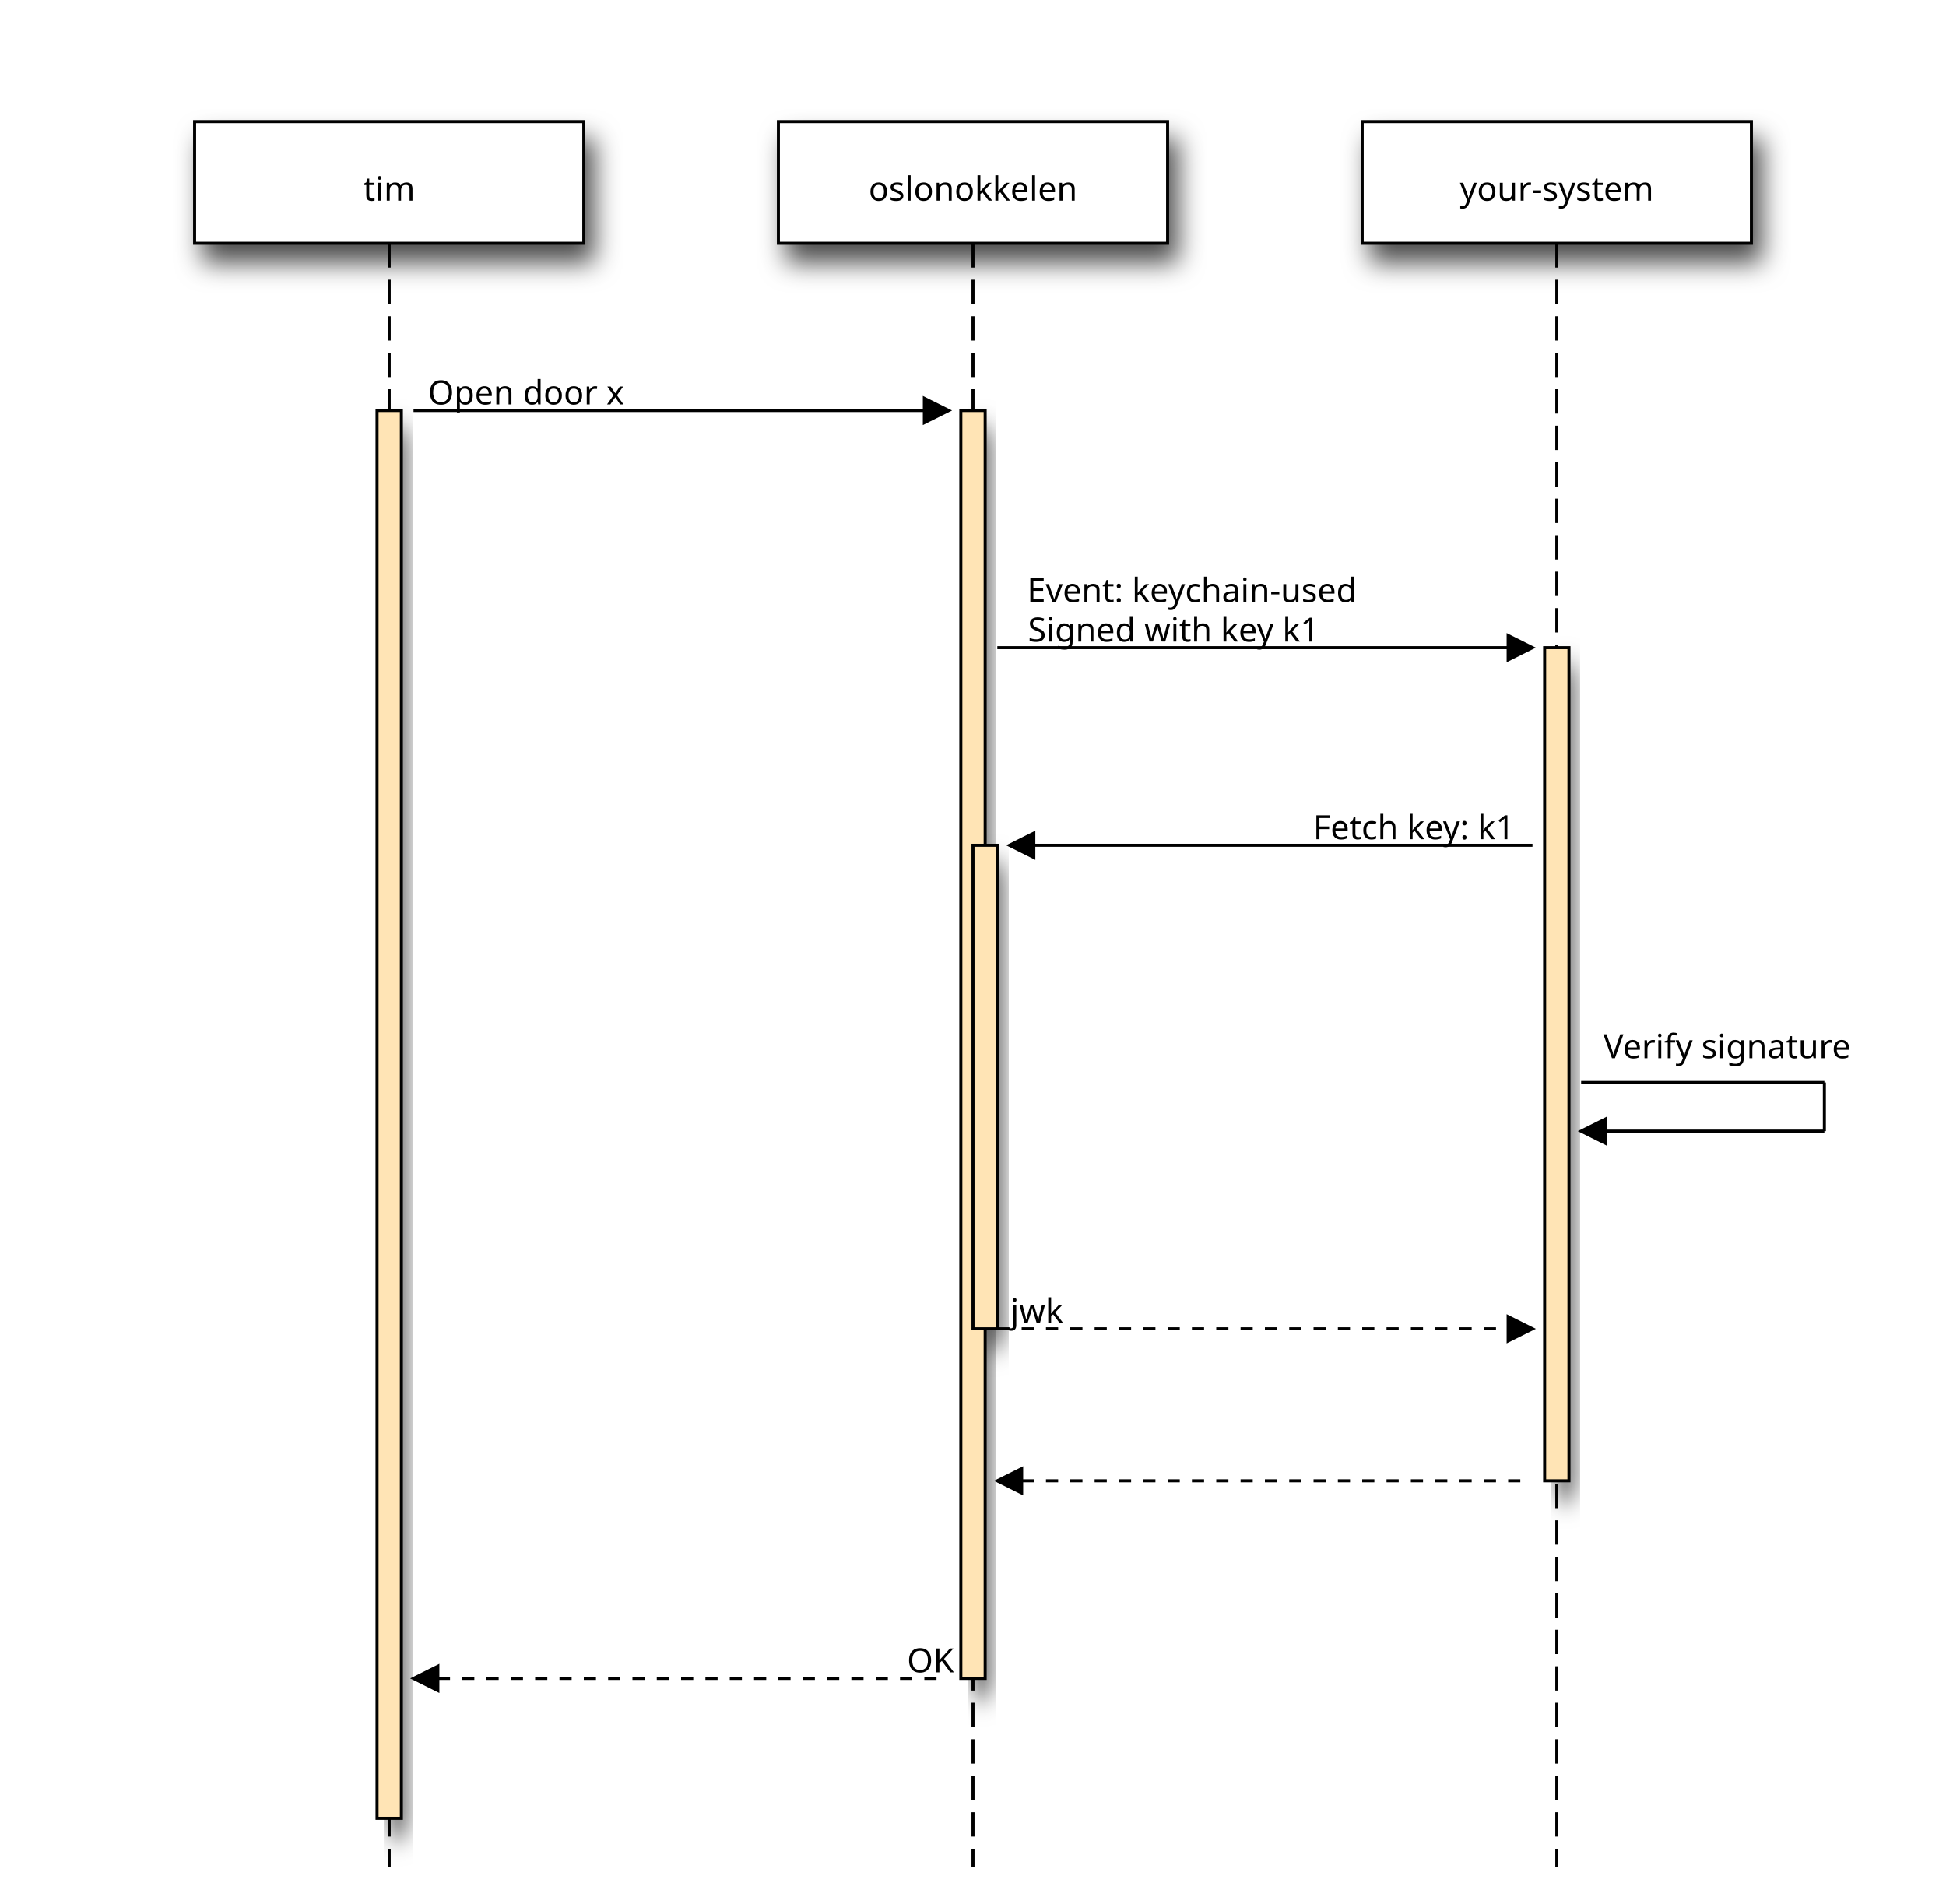
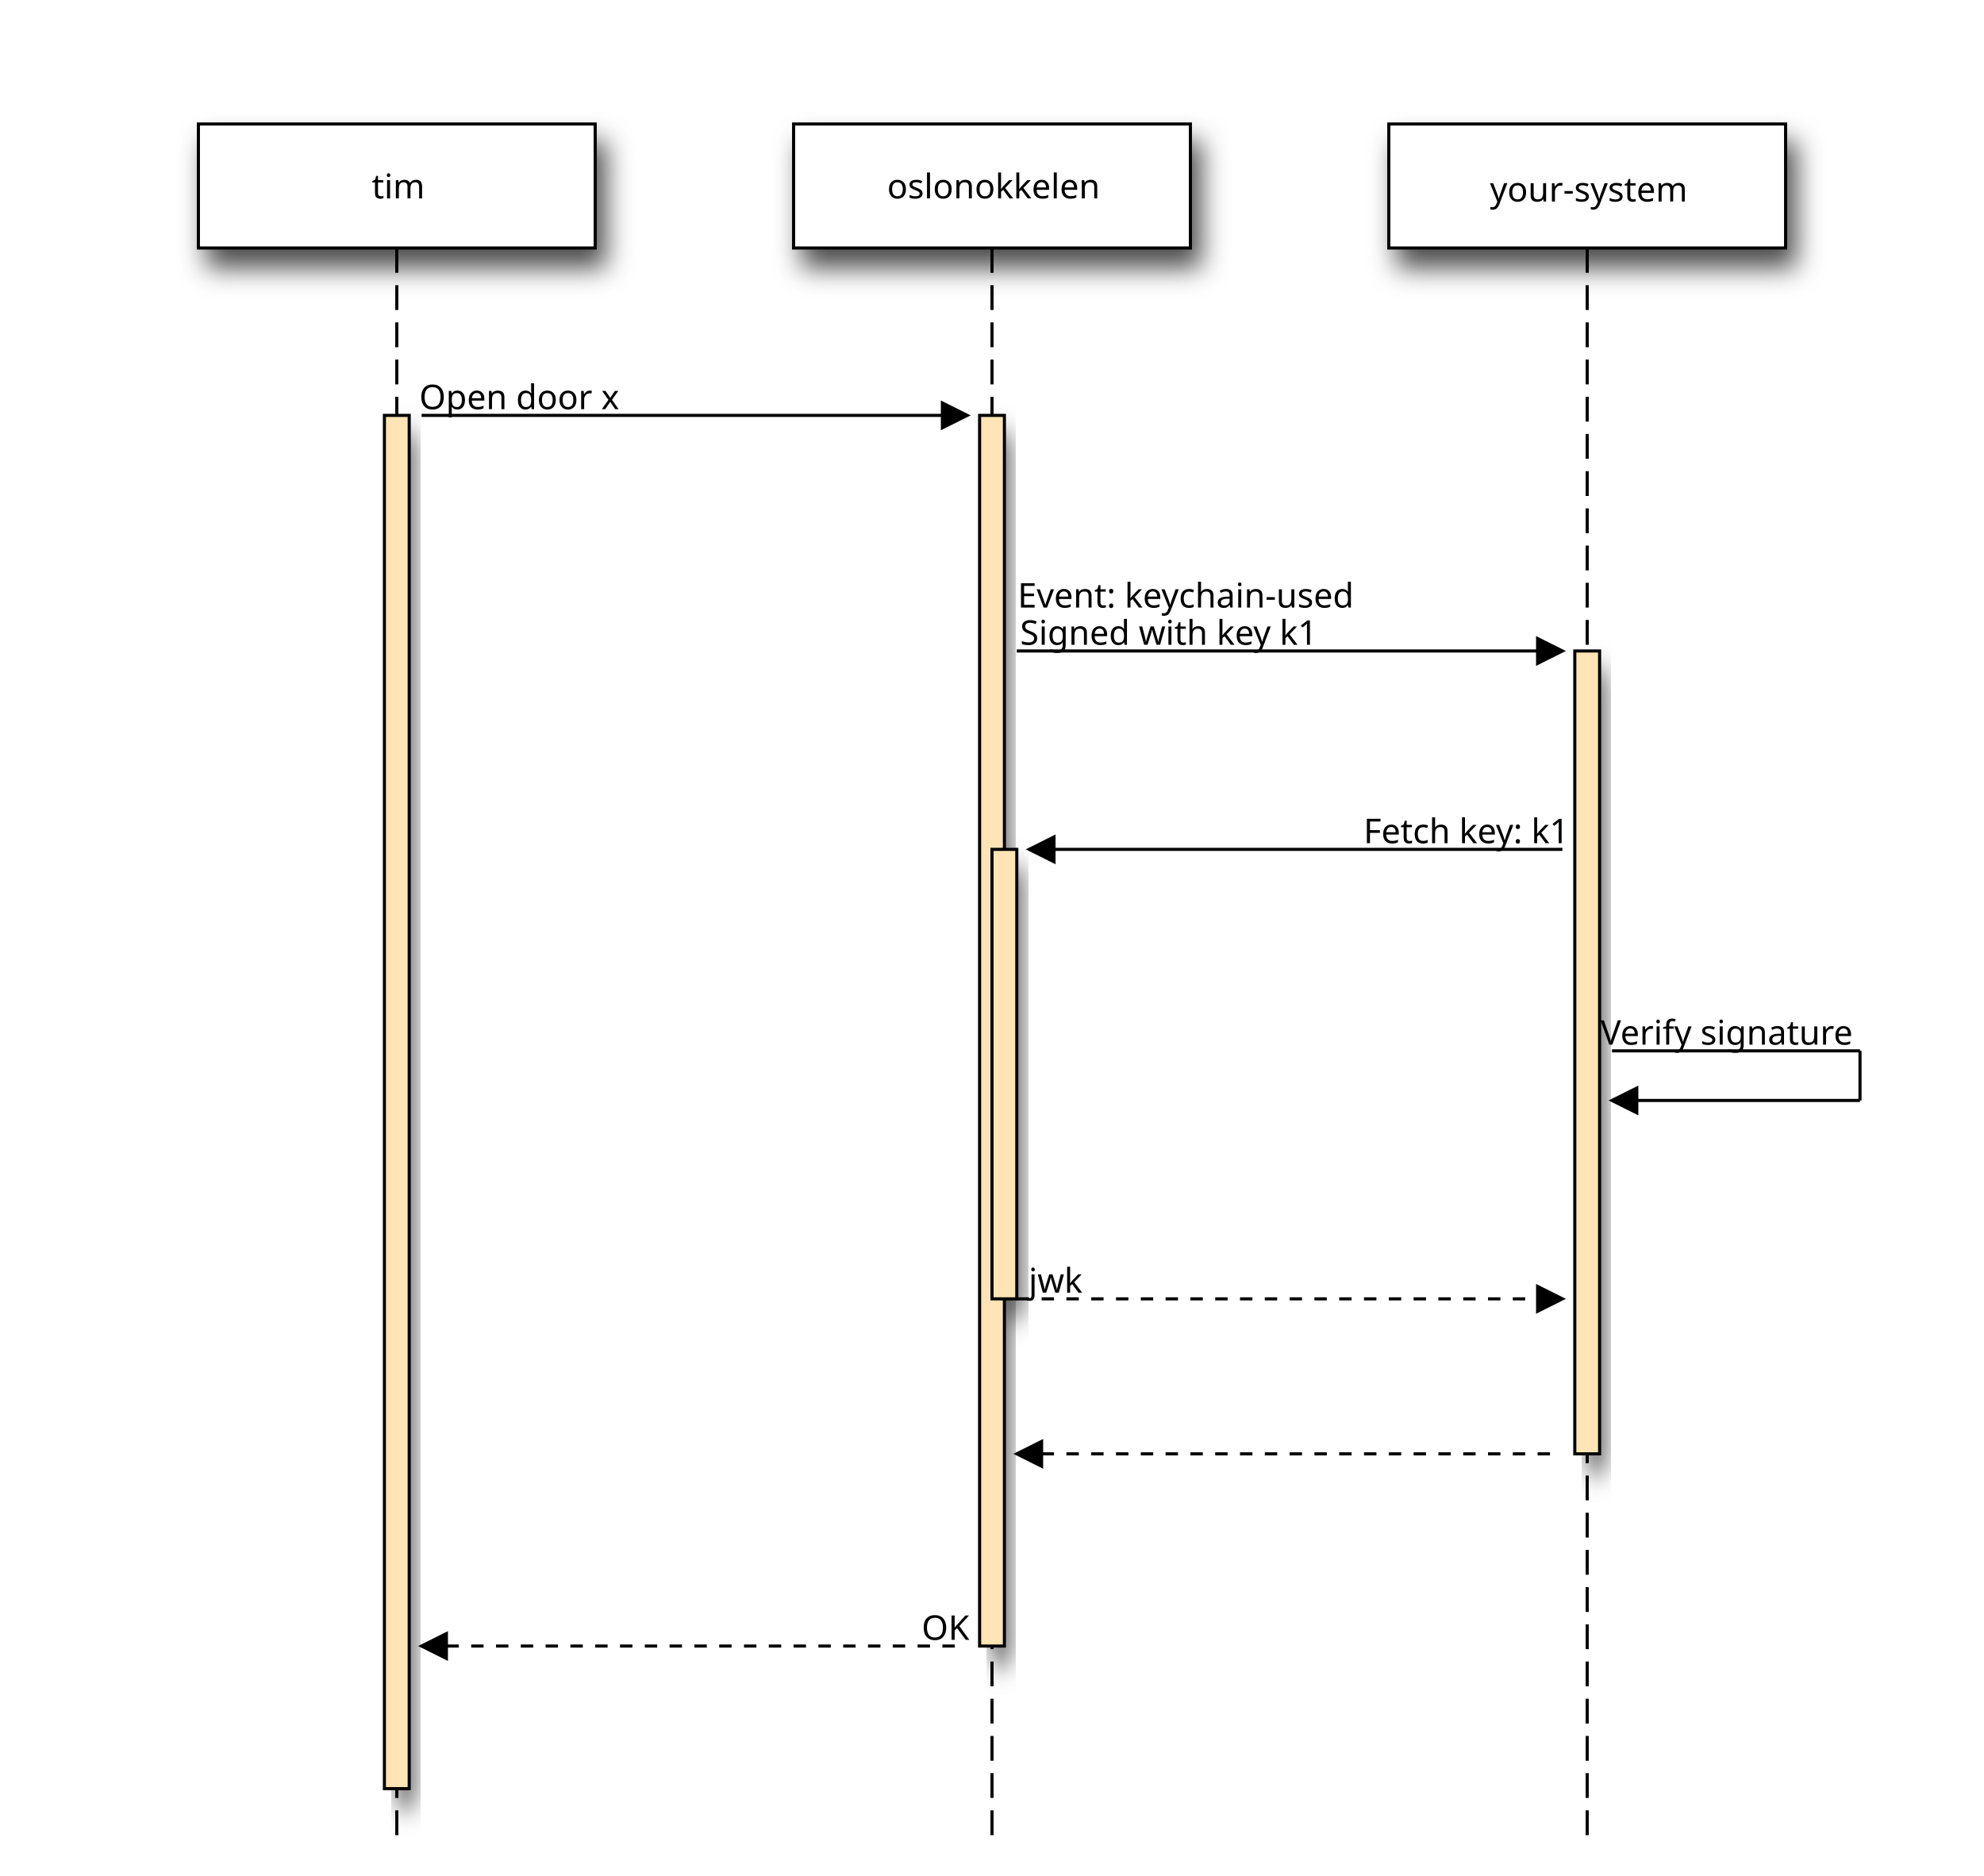
- <svg xmlns="http://www.w3.org/2000/svg" preserveAspectRatio="xMidYMid meet" viewBox="0 0 640 626">
+ <svg xmlns="http://www.w3.org/2000/svg" preserveAspectRatio="xMidYMid meet" viewBox="0 0 640 605">
  <defs id="defs_block">
    <filter height="1.504" id="filter_blur" width="1.157" x="-0.079" y="-0.252">
      <feGaussianBlur id="feGaussianBlur3780" stdDeviation="4.2" />
    </filter>
  </defs>
-   <rect fill="rgb(0,0,0)" height="463" style="filter:url(#filter_blur);opacity:0.7;fill-opacity:1" width="8" x="127" y="141" />
-   <rect fill="rgb(0,0,0)" height="417" style="filter:url(#filter_blur);opacity:0.7;fill-opacity:1" width="8" x="319" y="141" />
-   <rect fill="rgb(0,0,0)" height="159" style="filter:url(#filter_blur);opacity:0.7;fill-opacity:1" width="8" x="323" y="284" />
-   <rect fill="rgb(0,0,0)" height="274" style="filter:url(#filter_blur);opacity:0.7;fill-opacity:1" width="8" x="511" y="219" />
+   <rect fill="rgb(0,0,0)" height="443" style="filter:url(#filter_blur);opacity:0.7;fill-opacity:1" width="8" x="127" y="140" />
+   <rect fill="rgb(0,0,0)" height="397" style="filter:url(#filter_blur);opacity:0.7;fill-opacity:1" width="8" x="319" y="140" />
+   <rect fill="rgb(0,0,0)" height="145" style="filter:url(#filter_blur);opacity:0.7;fill-opacity:1" width="8" x="323" y="280" />
+   <rect fill="rgb(0,0,0)" height="259" style="filter:url(#filter_blur);opacity:0.7;fill-opacity:1" width="8" x="511" y="216" />
  <rect fill="rgb(0,0,0)" height="40" stroke="rgb(0,0,0)" style="filter:url(#filter_blur);opacity:0.7;fill-opacity:1" width="128" x="67" y="46" />
  <rect fill="rgb(0,0,0)" height="40" stroke="rgb(0,0,0)" style="filter:url(#filter_blur);opacity:0.7;fill-opacity:1" width="128" x="259" y="46" />
  <rect fill="rgb(0,0,0)" height="40" stroke="rgb(0,0,0)" style="filter:url(#filter_blur);opacity:0.7;fill-opacity:1" width="128" x="451" y="46" />
-   <path d="M 128 80 L 128 614" fill="none" stroke="rgb(0,0,0)" stroke-dasharray="8 4" />
-   <rect fill="moccasin" height="463" stroke="rgb(0,0,0)" width="8" x="124" y="135" />
-   <path d="M 320 80 L 320 614" fill="none" stroke="rgb(0,0,0)" stroke-dasharray="8 4" />
-   <rect fill="moccasin" height="417" stroke="rgb(0,0,0)" width="8" x="316" y="135" />
-   <rect fill="moccasin" height="159" stroke="rgb(0,0,0)" width="8" x="320" y="278" />
-   <path d="M 512 80 L 512 614" fill="none" stroke="rgb(0,0,0)" stroke-dasharray="8 4" />
-   <rect fill="moccasin" height="274" stroke="rgb(0,0,0)" width="8" x="508" y="213" />
+   <path d="M 128 80 L 128 593" fill="none" stroke="rgb(0,0,0)" stroke-dasharray="8 4" />
+   <rect fill="moccasin" height="443" stroke="rgb(0,0,0)" width="8" x="124" y="134" />
+   <path d="M 320 80 L 320 593" fill="none" stroke="rgb(0,0,0)" stroke-dasharray="8 4" />
+   <rect fill="moccasin" height="397" stroke="rgb(0,0,0)" width="8" x="316" y="134" />
+   <rect fill="moccasin" height="145" stroke="rgb(0,0,0)" width="8" x="320" y="274" />
+   <path d="M 512 80 L 512 593" fill="none" stroke="rgb(0,0,0)" stroke-dasharray="8 4" />
+   <rect fill="moccasin" height="259" stroke="rgb(0,0,0)" width="8" x="508" y="210" />
  <rect fill="rgb(255,255,255)" height="40" stroke="rgb(0,0,0)" width="128" x="64" y="40" />
-   <text fill="rgb(0,0,0)" font-family="sans-serif" font-size="11" font-style="normal" font-weight="normal" text-anchor="middle" textLength="18" x="128.0" y="66">tim</text>
+   <text fill="rgb(0,0,0)" font-family="sans-serif" font-size="11" font-style="normal" font-weight="normal" text-anchor="middle" textLength="15" x="128.5" y="64">tim</text>
  <rect fill="rgb(255,255,255)" height="40" stroke="rgb(0,0,0)" width="128" x="256" y="40" />
-   <text fill="rgb(0,0,0)" font-family="sans-serif" font-size="11" font-style="normal" font-weight="normal" text-anchor="middle" textLength="72" x="320.0" y="66">oslonokkelen</text>
+   <text fill="rgb(0,0,0)" font-family="sans-serif" font-size="11" font-style="normal" font-weight="normal" text-anchor="middle" textLength="63" x="320.5" y="64">oslonokkelen</text>
  <rect fill="rgb(255,255,255)" height="40" stroke="rgb(0,0,0)" width="128" x="448" y="40" />
-   <text fill="rgb(0,0,0)" font-family="sans-serif" font-size="11" font-style="normal" font-weight="normal" text-anchor="middle" textLength="66" x="512.0" y="66">your-system</text>
-   <path d="M 136 135 L 312 135" fill="none" stroke="rgb(0,0,0)" />
-   <polygon fill="rgb(0,0,0)" points="304,131 312,135 304,139" stroke="rgb(0,0,0)" />
-   <path d="M 328 213 L 504 213" fill="none" stroke="rgb(0,0,0)" />
-   <polygon fill="rgb(0,0,0)" points="496,209 504,213 496,217" stroke="rgb(0,0,0)" />
-   <path d="M 332 278 L 504 278" fill="none" stroke="rgb(0,0,0)" />
-   <polygon fill="rgb(0,0,0)" points="340,274 332,278 340,282" stroke="rgb(0,0,0)" />
-   <path d="M 520 356 L 600 356" fill="none" stroke="rgb(0,0,0)" />
-   <path d="M 600 356 L 600 372" fill="none" stroke="rgb(0,0,0)" />
-   <path d="M 600 372 L 520 372" fill="none" stroke="rgb(0,0,0)" />
-   <polygon fill="rgb(0,0,0)" points="528,368 520,372 528,376" stroke="rgb(0,0,0)" />
-   <path d="M 328 437 L 504 437" fill="none" stroke="rgb(0,0,0)" stroke-dasharray="4" />
-   <polygon fill="rgb(0,0,0)" points="496,433 504,437 496,441" stroke="rgb(0,0,0)" />
-   <path d="M 328 487 L 504 487" fill="none" stroke="rgb(0,0,0)" stroke-dasharray="4" />
-   <polygon fill="rgb(0,0,0)" points="336,483 328,487 336,491" stroke="rgb(0,0,0)" />
-   <path d="M 136 552 L 312 552" fill="none" stroke="rgb(0,0,0)" stroke-dasharray="4" />
-   <polygon fill="rgb(0,0,0)" points="144,548 136,552 144,556" stroke="rgb(0,0,0)" />
-   <text fill="rgb(0,0,0)" font-family="sans-serif" font-size="11" font-style="normal" font-weight="normal" text-anchor="middle" textLength="66" x="173.0" y="133">Open door x</text>
-   <text fill="rgb(0,0,0)" font-family="sans-serif" font-size="11" font-style="normal" font-weight="normal" text-anchor="middle" textLength="120" x="392.0" y="198">Event: keychain-used</text>
-   <text fill="rgb(0,0,0)" font-family="sans-serif" font-size="11" font-style="normal" font-weight="normal" text-anchor="middle" textLength="108" x="386.0" y="211">Signed with key k1</text>
-   <text fill="rgb(0,0,0)" font-family="sans-serif" font-size="11" font-style="normal" font-weight="normal" text-anchor="middle" textLength="78" x="465.0" y="276">Fetch key: k1</text>
-   <text fill="rgb(0,0,0)" font-family="sans-serif" font-size="11" font-style="normal" font-weight="normal" text-anchor="middle" textLength="96" x="568.0" y="348">Verify signature</text>
-   <text fill="rgb(0,0,0)" font-family="sans-serif" font-size="11" font-style="normal" font-weight="normal" text-anchor="middle" textLength="18" x="341.0" y="435">jwk</text>
-   <text fill="rgb(0,0,0)" font-family="sans-serif" font-size="11" font-style="normal" font-weight="normal" text-anchor="middle" textLength="12" x="306.0" y="550">OK</text>
+   <text fill="rgb(0,0,0)" font-family="sans-serif" font-size="11" font-style="normal" font-weight="normal" text-anchor="middle" textLength="55" x="512.5" y="65">your-system</text>
+   <path d="M 136 134 L 312 134" fill="none" stroke="rgb(0,0,0)" />
+   <polygon fill="rgb(0,0,0)" points="304,130 312,134 304,138" stroke="rgb(0,0,0)" />
+   <path d="M 328 210 L 504 210" fill="none" stroke="rgb(0,0,0)" />
+   <polygon fill="rgb(0,0,0)" points="496,206 504,210 496,214" stroke="rgb(0,0,0)" />
+   <path d="M 332 274 L 504 274" fill="none" stroke="rgb(0,0,0)" />
+   <polygon fill="rgb(0,0,0)" points="340,270 332,274 340,278" stroke="rgb(0,0,0)" />
+   <path d="M 520 339 L 600 339" fill="none" stroke="rgb(0,0,0)" />
+   <path d="M 600 339 L 600 355" fill="none" stroke="rgb(0,0,0)" />
+   <path d="M 600 355 L 520 355" fill="none" stroke="rgb(0,0,0)" />
+   <polygon fill="rgb(0,0,0)" points="528,351 520,355 528,359" stroke="rgb(0,0,0)" />
+   <path d="M 328 419 L 504 419" fill="none" stroke="rgb(0,0,0)" stroke-dasharray="4" />
+   <polygon fill="rgb(0,0,0)" points="496,415 504,419 496,423" stroke="rgb(0,0,0)" />
+   <path d="M 328 469 L 504 469" fill="none" stroke="rgb(0,0,0)" stroke-dasharray="4" />
+   <polygon fill="rgb(0,0,0)" points="336,465 328,469 336,473" stroke="rgb(0,0,0)" />
+   <path d="M 136 531 L 312 531" fill="none" stroke="rgb(0,0,0)" stroke-dasharray="4" />
+   <polygon fill="rgb(0,0,0)" points="144,527 136,531 144,535" stroke="rgb(0,0,0)" />
+   <text fill="rgb(0,0,0)" font-family="sans-serif" font-size="11" font-style="normal" font-weight="normal" text-anchor="middle" textLength="55" x="167.5" y="132">Open door x</text>
+   <text fill="rgb(0,0,0)" font-family="sans-serif" font-size="11" font-style="normal" font-weight="normal" text-anchor="middle" textLength="101" x="382.5" y="196">Event: keychain-used</text>
+   <text fill="rgb(0,0,0)" font-family="sans-serif" font-size="11" font-style="normal" font-weight="normal" text-anchor="middle" textLength="90" x="377.0" y="208">Signed with key k1</text>
+   <text fill="rgb(0,0,0)" font-family="sans-serif" font-size="11" font-style="normal" font-weight="normal" text-anchor="middle" textLength="62" x="473.0" y="272">Fetch key: k1</text>
+   <text fill="rgb(0,0,0)" font-family="sans-serif" font-size="11" font-style="normal" font-weight="normal" text-anchor="middle" textLength="74" x="557.0" y="337">Verify signature</text>
+   <text fill="rgb(0,0,0)" font-family="sans-serif" font-size="11" font-style="normal" font-weight="normal" text-anchor="middle" textLength="17" x="340.5" y="417">jwk</text>
+   <text fill="rgb(0,0,0)" font-family="sans-serif" font-size="11" font-style="normal" font-weight="normal" text-anchor="middle" textLength="14" x="305.0" y="529">OK</text>
</svg>
